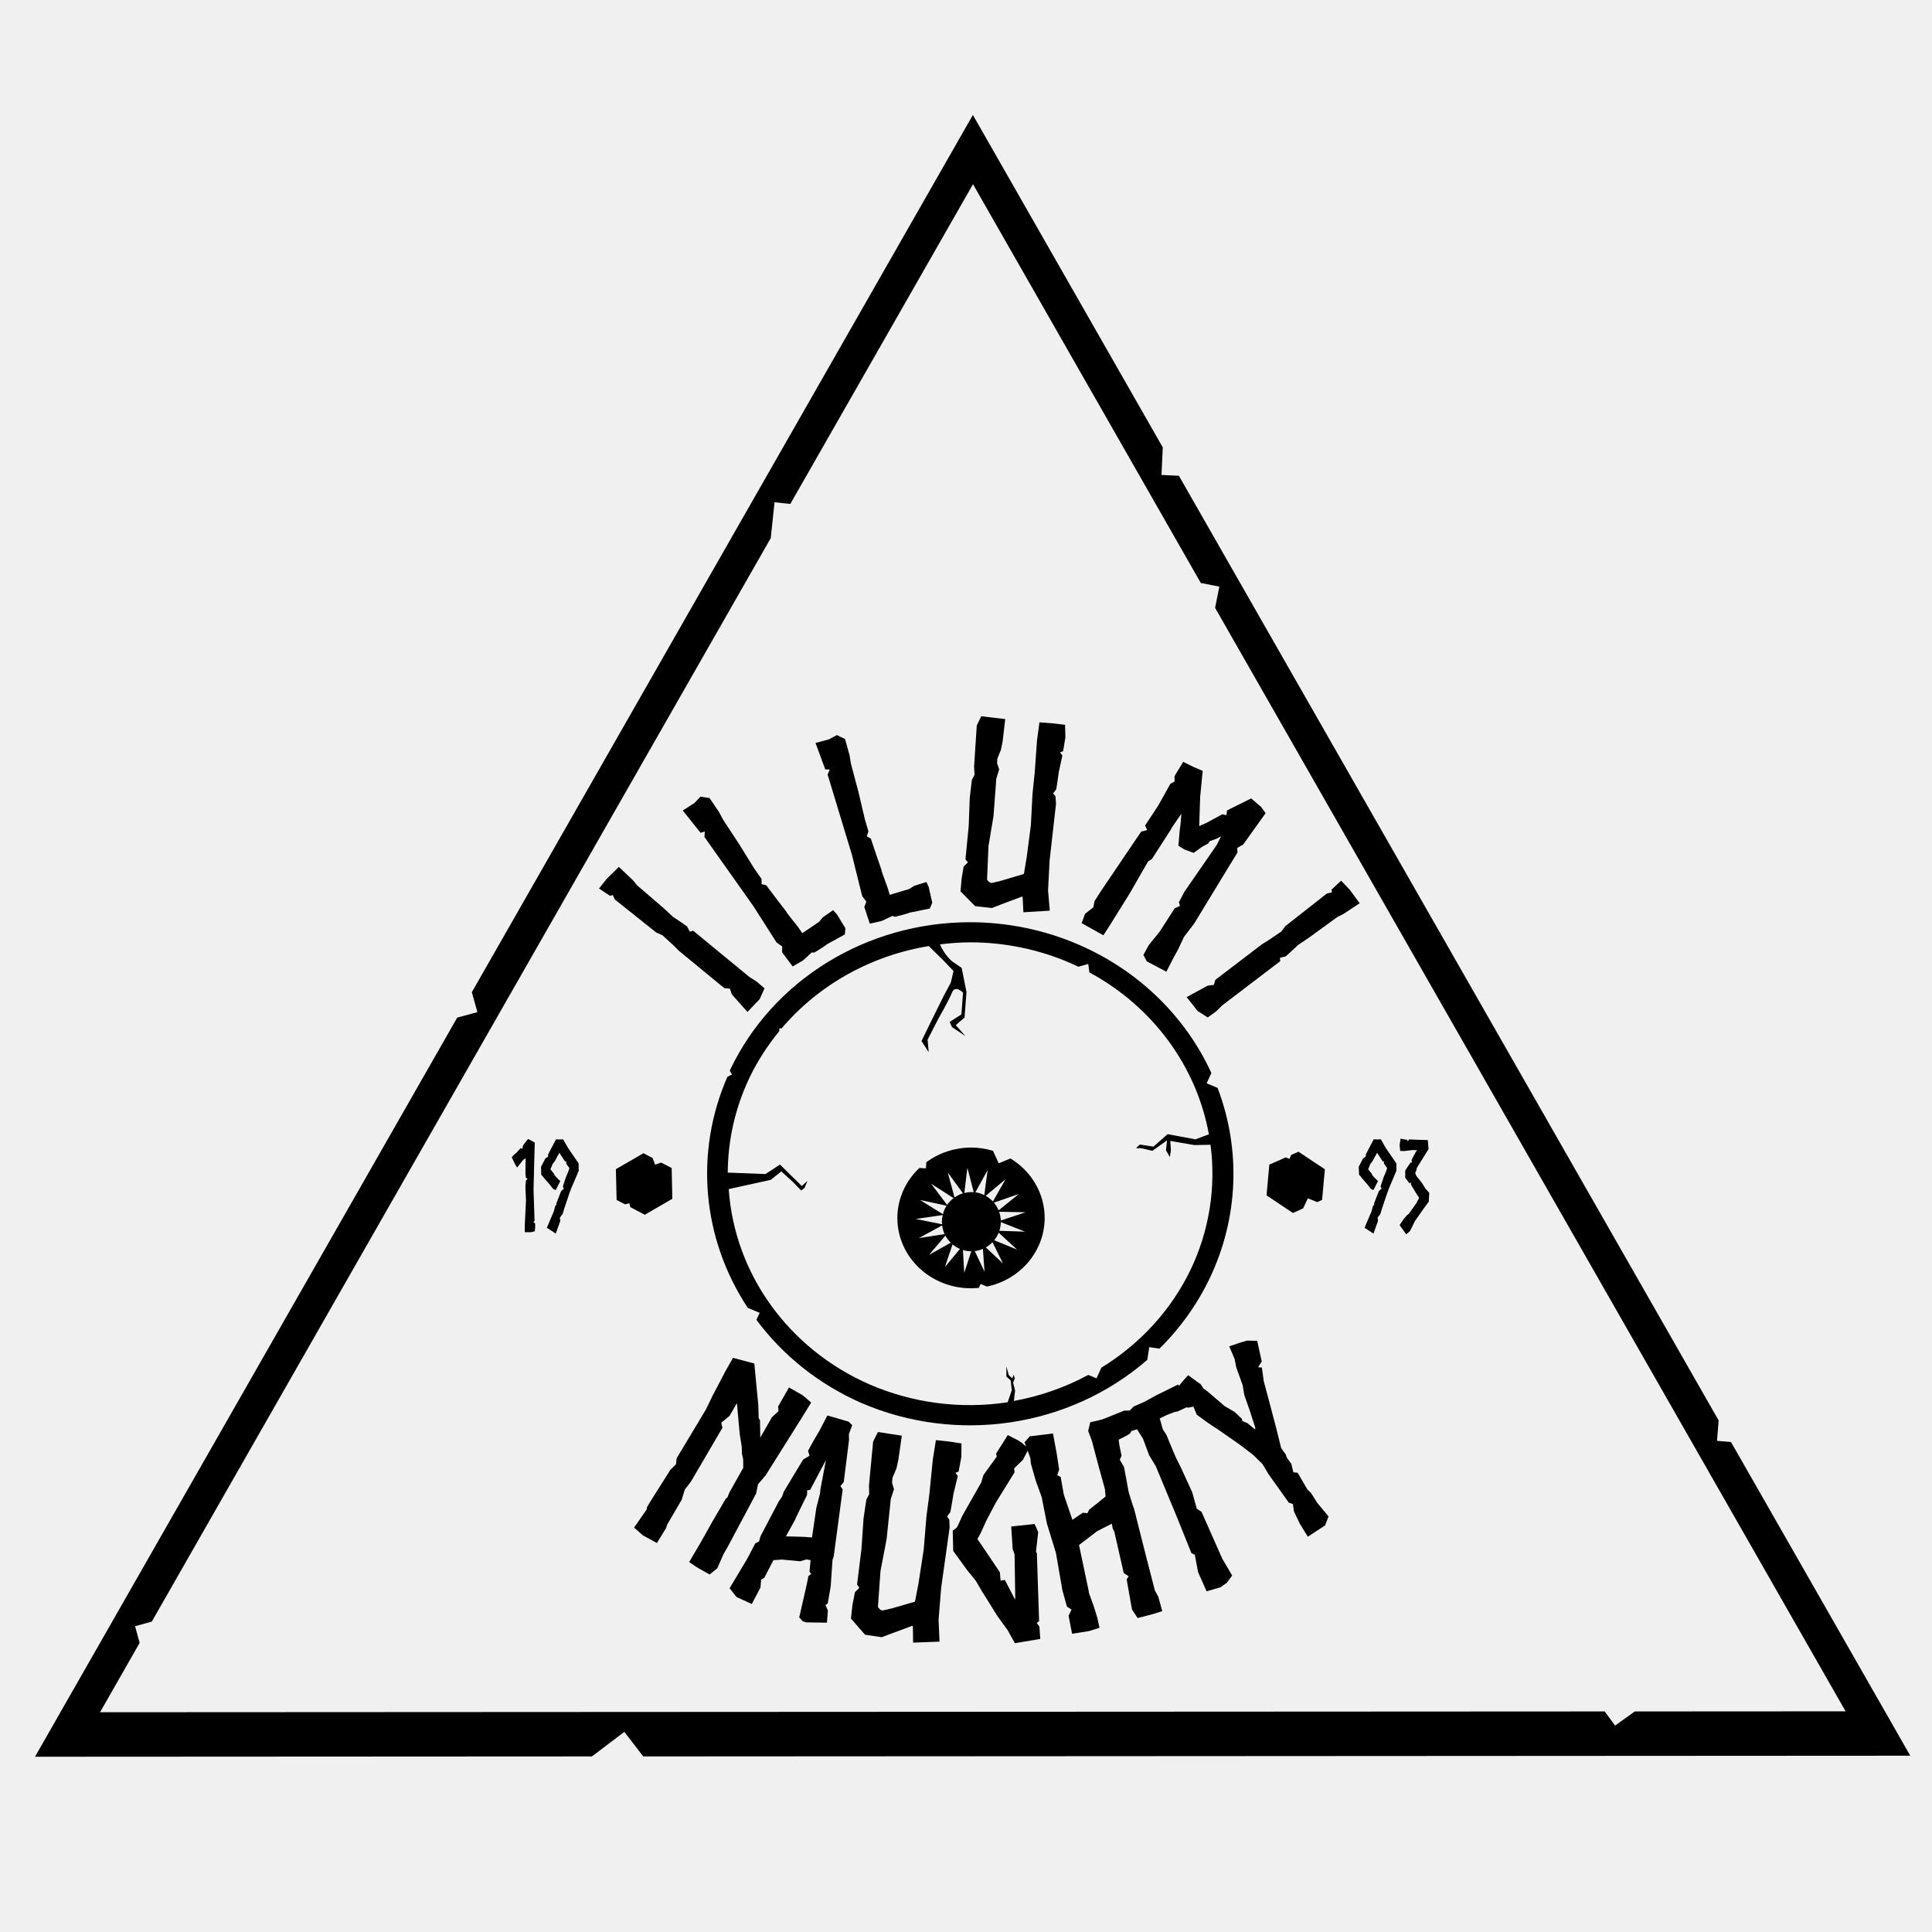
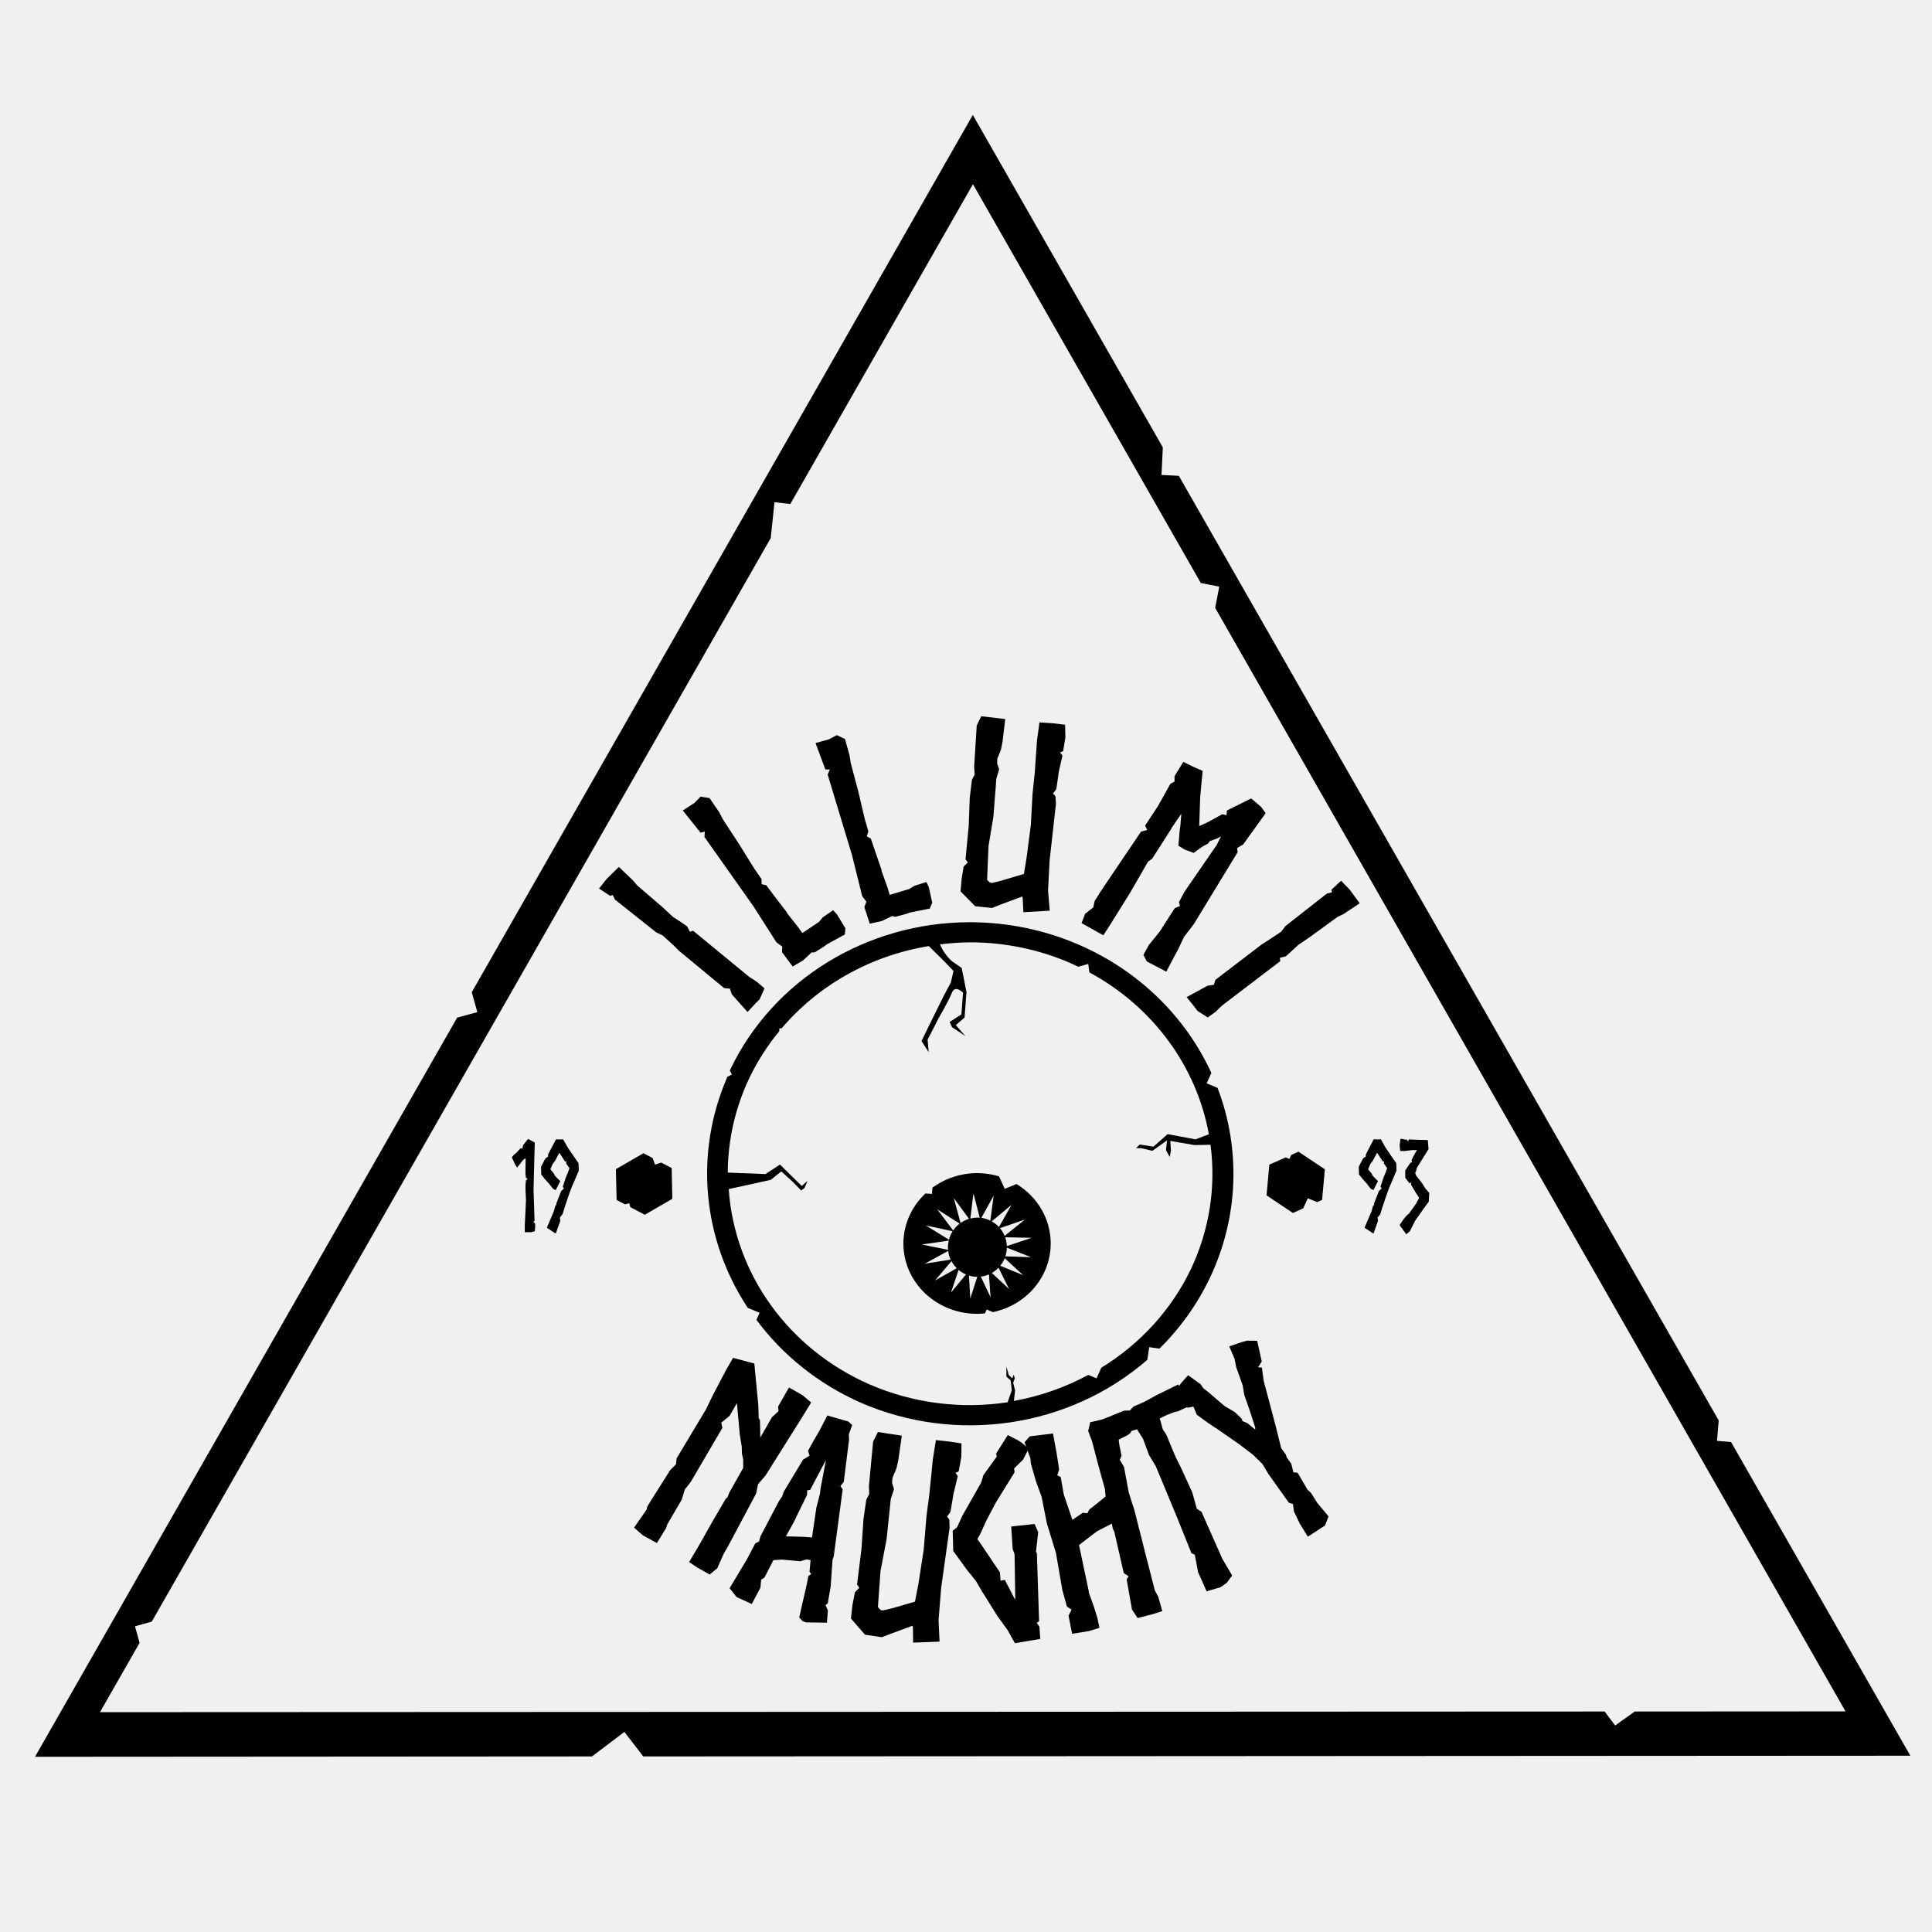
- <svg xmlns="http://www.w3.org/2000/svg" viewBox="0 0 32 32">
-   <path style="fill:#000;fill-rule:evenodd;stroke:#000;stroke-width:0;stroke-miterlimit:4;stroke-dasharray:none" d="M16.064 15.275a4.364 4.167 0 0 0-3.968 2.439 4.364 4.167 0 0 0-.008.02l.035.063-.075.038a4.364 4.167 0 0 0 .338 3.828l.196.081-.053.117a4.364 4.167 0 0 0 1.728 1.372 4.364 4.167 0 0 0 4.746-.71l.032-.21.17.024a4.364 4.167 0 0 0 .832-1.166 4.364 4.167 0 0 0 .13-3.152l-.181-.076.078-.171a4.364 4.167 0 0 0-2.187-2.121 4.364 4.167 0 0 0-1.813-.376zm.001.333a4.015 3.834 0 0 1 1.668.345 4.015 3.834 0 0 1 .128.059l.164-.046.019.14a4.015 3.834 0 0 1 1.979 2.682l-.223.083-.46-.086-.235.207-.226-.035-.063.06h.081l.19.044.243-.173-.018.164.064.112.018-.112-.01-.155.398.069.268-.005a4.015 3.834 0 0 1-.33 2.07 4.015 3.834 0 0 1-1.478 1.622l-.08.177-.137-.057a4.015 3.834 0 0 1-1.232.431l.02-.172-.032-.13.027-.072-.018-.06-.023.06-.058-.052-.04-.146v.168l.071.064.018.164-.068.198a4.015 3.834 0 0 1-2.288-.296 4.015 3.834 0 0 1-2.332-3.235l.696-.153.175-.14.193.176.136.14.055-.04.05-.12-.095.086-.361-.355-.24.157-.625-.024a4.015 3.834 0 0 1 .359-1.57 4.015 3.834 0 0 1 .494-.772l.002-.048.037.001a4.015 3.834 0 0 1 2.438-1.363l.247.243.162.17-.044.19-.118.222-.199.402-.169.346.119.184-.018-.207.183-.356s.165-.284.22-.422c.053-.137.184 0 .184 0l-.027.36-.195.125.04.086.222.148-.16-.182.145-.125.032-.423-.08-.4-.155-.106s-.128-.101-.204-.283a4.015 3.834 0 0 1 .496-.034z" />
-   <path style="fill:#000;fill-rule:evenodd;stroke:#000;stroke-width:0;stroke-miterlimit:4;stroke-dasharray:none;stroke-opacity:1" d="M16.083 19.007a1.22 1.165 0 0 0-.739.242l-.008.103-.108-.007a1.22 1.165 0 0 0-.365.827 1.22 1.165 0 0 0 1.22 1.166 1.22 1.165 0 0 0 .13-.007l.03-.065.103.044a1.22 1.165 0 0 0 .957-1.138 1.22 1.165 0 0 0-.567-.984l-.194.08-.095-.207a1.22 1.165 0 0 0-.364-.054zm-.06.336.105.403a.488.49 0 0 0-.04-.002.488.49 0 0 0-.116.016zm.335.038-.055.414a.488.49 0 0 0-.148-.047zm-.66.04.252.344a.488.49 0 0 0-.14.069zm.957.111-.209.368a.488.49 0 0 0-.12-.093zm-1.232.075.372.237a.488.49 0 0 0-.108.113zm1.452.17-.335.27a.488.49 0 0 0-.078-.128zm-1.638.098.441.095a.488.49 0 0 0-.06.141zm1.312.195.438.009-.411.137a.488.49 0 0 0-.027-.146zm-.934.055a.488.49 0 0 0-.015.11.488.49 0 0 0 .005.043l-.438-.088zm.962.117.4.158-.425-.014a.488.49 0 0 0 .025-.144zm-.972.054a.488.49 0 0 0 .04.145l-.426.066zm.936.121.305.28-.379-.155a.488.49 0 0 0 .074-.125zm-.882.048a.488.49 0 0 0 .088.118l-.359.202zm.78.11.174.352-.285-.266a.488.49 0 0 0 .111-.087zm-.662.036a.488.49 0 0 0 .123.075l-.249.3zm.503.074.027.378-.162-.341a.488.49 0 0 0 .135-.037zm-.331.02a.488.49 0 0 0 .138.02l-.116.358z" />
-   <g aria-label="ILLUMI" style="font-weight:700;font-size:6.956px;line-height:1.25;font-family:Norse;-inkscape-font-specification:'Norse, Bold';stroke-width:.021">
-     <path d="m45.383 38.715.277.265.15.157.985.848.19.164.144.014.05.154.406.478.214-.238.1-.106.127-.296-.19-.173-.11-.076-.088-.057-1.46-1.258-.087.026-.07-.142-.14-.103-.224-.156-.255-.248-.677-.61-.11-.14-.361-.358-.316.325-.198.261.286.2.068-.024.058.124 1.068.892zM49.437 38.352l-.432.305-.112-.168-.293-.39.002-.009-.284-.388-.247-.345-.12-.029-.001-.14-.19-.284-.39-.66-.414-.66-.108-.212-.245-.38-.234-.037-.16.174-.3.2.46.605.112-.033-.01.148 1.27 1.88.597.981.148.11-.005.154.274.386.268-.162.224-.216h.075l.249-.166.077-.06.459-.264.013-.168-.22-.38-.098-.11-.264.193zM51.774 37.46l-.505.158-.055-.194-.159-.461.005-.009-.15-.456-.13-.405-.104-.064.041-.135-.092-.328-.168-.747-.192-.756-.037-.235-.116-.437-.211-.107-.206.116-.348.098.253.717.116.003-.055.138.63 2.179.265 1.118.108.15-.053.145.142.452.305-.072.279-.137.072.023.287-.08.092-.034.518-.11.065-.156-.092-.43-.06-.134-.311.102zM53.231 36.655l.062.083-.11.115-.052.324-.028.346.38.402.435.05.233-.096.553-.217.009.05.018.379.683-.044-.044-.55.04-.813.166-1.536-.014-.204-.062-.076.08-.11.017-.097.052-.38.093-.444-.062-.083.08-.034.059-.372-.008-.343-.318-.039-.346-.027-.063.49-.06.874-.057.575-.042.849-.109.877-.072.447-.592.185-.236.06-.055-.012-.07-.07.003-.104.033-.815.13-.812.037-.52.019-.257.016-.236.075-.258-.054-.16.005-.125.094-.242.043-.22.069-.615-.622-.076-.115.248-.07 1.118.013.218-.07.14-.055.49-.027.76zM59.31 34.957l.065-.703-.237-.105-.266-.139-.198.336-.03.062.005.11-.012.034-.099.053-.16.302-.161.3-.334.53.055.124-.157.042-1.038 1.608-.094.154-.073.118-.034.175-.212.172-.091.255.564.33.157-.254.523-.879.476-.867.104-.075.503-.818-.003-.01.004-.005.256-.39-.025.32-.017.12-.005.062-.03.366.157.104.239.09.214-.162.165-.095.036-.06.18-.068.112-.062-.11.234-.836 1.266-.144.287.028.1-.136.063-.39.634-.282.365-.14.266.088.176.507.279.194-.395.105-.197.158-.352.26-.355 1.126-1.937-.009-.12.155-.092.581-.851-.116-.17-.258-.231-.625.326-.014.13-.107-.026-.401.228-.196.092-.002-.01zM61.41 38.614l-.312.222-.181.118-1.017.812-.196.156-.04.139-.16.021-.545.31.194.255.085.118.267.179.206-.155.095-.094.072-.076 1.506-1.202-.01-.09.154-.042.127-.12.195-.19.29-.205.725-.552.158-.082.418-.29-.26-.37-.22-.242-.25.244.012.07-.133.035-1.074.884z" style="font-size:6.956px" transform="matrix(.6395 0 0 .61057 -18.05 -8.147)" />
+ <svg xmlns="http://www.w3.org/2000/svg" viewBox="0 0 32 32" version="1.1" id="svg28">
+   <defs id="defs32" />
+   <path style="fill:#000;fill-rule:evenodd;stroke:#000;stroke-width:0;stroke-miterlimit:4;stroke-dasharray:none" d="M16.064 15.275a4.364 4.167 0 0 0-3.968 2.439 4.364 4.167 0 0 0-.008.02l.035.063-.075.038a4.364 4.167 0 0 0 .338 3.828l.196.081-.053.117a4.364 4.167 0 0 0 1.728 1.372 4.364 4.167 0 0 0 4.746-.71l.032-.21.17.024a4.364 4.167 0 0 0 .832-1.166 4.364 4.167 0 0 0 .13-3.152l-.181-.076.078-.171a4.364 4.167 0 0 0-2.187-2.121 4.364 4.167 0 0 0-1.813-.376zm.001.333a4.015 3.834 0 0 1 1.668.345 4.015 3.834 0 0 1 .128.059l.164-.046.019.14a4.015 3.834 0 0 1 1.979 2.682l-.223.083-.46-.086-.235.207-.226-.035-.063.06h.081l.19.044.243-.173-.018.164.064.112.018-.112-.01-.155.398.069.268-.005a4.015 3.834 0 0 1-.33 2.07 4.015 3.834 0 0 1-1.478 1.622l-.08.177-.137-.057a4.015 3.834 0 0 1-1.232.431l.02-.172-.032-.13.027-.072-.018-.06-.023.06-.058-.052-.04-.146v.168l.071.064.018.164-.068.198a4.015 3.834 0 0 1-2.288-.296 4.015 3.834 0 0 1-2.332-3.235l.696-.153.175-.14.193.176.136.14.055-.04.05-.12-.095.086-.361-.355-.24.157-.625-.024a4.015 3.834 0 0 1 .359-1.57 4.015 3.834 0 0 1 .494-.772l.002-.048.037.001a4.015 3.834 0 0 1 2.438-1.363l.247.243.162.17-.044.19-.118.222-.199.402-.169.346.119.184-.018-.207.183-.356s.165-.284.22-.422c.053-.137.184 0 .184 0l-.027.36-.195.125.04.086.222.148-.16-.182.145-.125.032-.423-.08-.4-.155-.106s-.128-.101-.204-.283a4.015 3.834 0 0 1 .496-.034z" id="path2" />
+   <path style="fill:#000000;fill-rule:evenodd;stroke:#000000;stroke-width:0;stroke-miterlimit:4;stroke-dasharray:none;stroke-opacity:1" d="m 16.183,19.43 a 1.22,1.165 0 0 0 -0.739,0.242 l -0.008,0.103 -0.108,-0.007 a 1.22,1.165 0 0 0 -0.365,0.827 1.22,1.165 0 0 0 1.22,1.166 1.22,1.165 0 0 0 0.13,-0.007 l 0.03,-0.065 0.103,0.044 a 1.22,1.165 0 0 0 0.957,-1.138 1.22,1.165 0 0 0 -0.567,-0.984 l -0.194,0.08 -0.095,-0.207 a 1.22,1.165 0 0 0 -0.364,-0.054 z m -0.06,0.336 0.105,0.403 a 0.488,0.49 0 0 0 -0.04,-0.002 0.488,0.49 0 0 0 -0.116,0.016 z m 0.335,0.038 -0.055,0.414 a 0.488,0.49 0 0 0 -0.148,-0.047 z m -0.66,0.04 0.252,0.344 a 0.488,0.49 0 0 0 -0.14,0.069 z m 0.957,0.111 -0.209,0.368 a 0.488,0.49 0 0 0 -0.12,-0.093 z m -1.232,0.075 0.372,0.237 a 0.488,0.49 0 0 0 -0.108,0.113 z m 1.452,0.17 -0.335,0.27 a 0.488,0.49 0 0 0 -0.078,-0.128 z m -1.638,0.098 0.441,0.095 a 0.488,0.49 0 0 0 -0.06,0.141 z m 1.312,0.195 0.438,0.009 -0.411,0.137 a 0.488,0.49 0 0 0 -0.027,-0.146 z m -0.934,0.055 a 0.488,0.49 0 0 0 -0.015,0.11 0.488,0.49 0 0 0 0.005,0.043 l -0.438,-0.088 z m 0.962,0.117 0.4,0.158 -0.425,-0.014 a 0.488,0.49 0 0 0 0.025,-0.144 z m -0.972,0.054 a 0.488,0.49 0 0 0 0.04,0.145 l -0.426,0.066 z m 0.936,0.121 0.305,0.28 -0.379,-0.155 a 0.488,0.49 0 0 0 0.074,-0.125 z m -0.882,0.048 a 0.488,0.49 0 0 0 0.088,0.118 l -0.359,0.202 z m 0.78,0.11 0.174,0.352 -0.285,-0.266 a 0.488,0.49 0 0 0 0.111,-0.087 z m -0.662,0.036 a 0.488,0.49 0 0 0 0.123,0.075 l -0.249,0.3 z m 0.503,0.074 0.027,0.378 -0.162,-0.341 a 0.488,0.49 0 0 0 0.135,-0.037 z m -0.331,0.02 a 0.488,0.49 0 0 0 0.138,0.02 l -0.116,0.358 z" id="path4" />
+   <g aria-label="ILLUMI" style="font-weight:700;font-size:6.956px;line-height:1.25;font-family:Norse;-inkscape-font-specification:'Norse, Bold';stroke-width:.021" id="g8">
+     <path id="path6" style="font-size:6.956px;stroke-width:0.013" d="M 16.113 1.904 L 7.814 16.434 L 7.906 16.764 L 7.572 16.855 L 0.58 29.098 L 9.805 29.092 L 10.342 28.686 L 10.654 29.092 L 31.641 29.08 L 28.672 23.885 L 28.439 23.865 L 28.467 23.527 L 19.525 7.881 L 19.238 7.867 L 19.26 7.41 L 16.113 1.904 z M 16.115 3.051 L 19.889 9.656 L 20.195 9.717 L 20.127 10.068 L 30.568 28.346 L 27.076 28.348 L 26.752 28.58 L 26.578 28.348 L 1.656 28.359 L 2.312 27.211 L 2.236 26.936 L 2.514 26.859 L 12.766 8.912 L 12.828 8.318 L 13.09 8.348 L 16.115 3.051 z M 16.252 11.863 L 16.178 12.016 L 16.135 12.697 L 16.143 12.83 L 16.098 12.916 L 16.062 13.215 L 16.045 13.68 L 15.992 14.234 L 16.031 14.283 L 15.961 14.354 L 15.928 14.553 L 15.91 14.764 L 16.152 15.01 L 16.43 15.039 L 16.58 14.98 L 16.934 14.848 L 16.939 14.879 L 16.951 15.109 L 17.387 15.084 L 17.359 14.748 L 17.385 14.252 L 17.49 13.312 L 17.482 13.189 L 17.441 13.143 L 17.494 13.074 L 17.504 13.016 L 17.537 12.783 L 17.598 12.514 L 17.557 12.463 L 17.609 12.441 L 17.646 12.215 L 17.641 12.004 L 17.438 11.98 L 17.217 11.965 L 17.176 12.264 L 17.139 12.797 L 17.102 13.148 L 17.074 13.666 L 17.004 14.203 L 16.959 14.475 L 16.58 14.588 L 16.43 14.625 L 16.395 14.617 L 16.35 14.574 L 16.352 14.512 L 16.373 14.014 L 16.455 13.518 L 16.479 13.201 L 16.492 13.043 L 16.502 12.898 L 16.549 12.742 L 16.516 12.645 L 16.518 12.568 L 16.578 12.42 L 16.605 12.285 L 16.65 11.91 L 16.252 11.863 z M 13.861 12.176 L 13.73 12.246 L 13.508 12.307 L 13.67 12.744 L 13.744 12.746 L 13.709 12.83 L 14.111 14.16 L 14.281 14.844 L 14.35 14.934 L 14.316 15.023 L 14.406 15.299 L 14.602 15.256 L 14.779 15.172 L 14.826 15.186 L 15.01 15.137 L 15.068 15.115 L 15.4 15.049 L 15.441 14.953 L 15.383 14.691 L 15.344 14.609 L 15.145 14.672 L 15.059 14.725 L 14.736 14.822 L 14.701 14.703 L 14.6 14.422 L 14.604 14.416 L 14.508 14.137 L 14.424 13.891 L 14.357 13.852 L 14.383 13.77 L 14.324 13.568 L 14.217 13.113 L 14.094 12.65 L 14.07 12.508 L 13.996 12.24 L 13.861 12.176 z M 19.6 12.619 L 19.473 12.824 L 19.453 12.861 L 19.455 12.928 L 19.449 12.949 L 19.385 12.982 L 19.283 13.166 L 19.18 13.35 L 18.967 13.674 L 19.002 13.748 L 18.9 13.773 L 18.236 14.756 L 18.178 14.85 L 18.131 14.922 L 18.109 15.029 L 17.973 15.135 L 17.914 15.289 L 18.275 15.492 L 18.375 15.336 L 18.711 14.799 L 19.016 14.27 L 19.082 14.225 L 19.402 13.725 L 19.4 13.719 L 19.404 13.715 L 19.566 13.479 L 19.551 13.674 L 19.541 13.746 L 19.537 13.783 L 19.518 14.008 L 19.619 14.07 L 19.771 14.127 L 19.908 14.027 L 20.014 13.969 L 20.037 13.932 L 20.152 13.891 L 20.223 13.854 L 20.152 13.996 L 19.619 14.77 L 19.527 14.943 L 19.545 15.006 L 19.457 15.043 L 19.207 15.432 L 19.027 15.654 L 18.938 15.816 L 18.994 15.924 L 19.318 16.094 L 19.443 15.854 L 19.51 15.732 L 19.611 15.518 L 19.777 15.301 L 20.498 14.117 L 20.492 14.045 L 20.59 13.988 L 20.963 13.469 L 20.889 13.365 L 20.723 13.225 L 20.322 13.424 L 20.314 13.502 L 20.246 13.486 L 19.99 13.625 L 19.863 13.682 L 19.863 13.676 L 19.879 13.197 L 19.92 12.768 L 19.77 12.703 L 19.6 12.619 z M 11.604 13.195 L 11.5 13.301 L 11.309 13.424 L 11.604 13.793 L 11.674 13.773 L 11.668 13.863 L 12.48 15.012 L 12.861 15.609 L 12.957 15.678 L 12.953 15.771 L 13.129 16.008 L 13.301 15.908 L 13.443 15.775 L 13.492 15.775 L 13.65 15.676 L 13.699 15.639 L 13.994 15.477 L 14.002 15.375 L 13.861 15.143 L 13.799 15.076 L 13.629 15.193 L 13.564 15.27 L 13.289 15.455 L 13.217 15.354 L 13.029 15.115 L 13.031 15.109 L 12.85 14.873 L 12.691 14.662 L 12.615 14.645 L 12.613 14.559 L 12.492 14.385 L 12.242 13.982 L 11.979 13.58 L 11.91 13.449 L 11.752 13.219 L 11.604 13.195 z M 10.25 14.359 L 10.049 14.557 L 9.922 14.717 L 10.105 14.838 L 10.148 14.824 L 10.186 14.9 L 10.869 15.443 L 10.973 15.492 L 11.15 15.652 L 11.246 15.748 L 11.875 16.268 L 11.996 16.367 L 12.09 16.375 L 12.121 16.469 L 12.381 16.762 L 12.518 16.615 L 12.582 16.551 L 12.662 16.371 L 12.541 16.266 L 12.471 16.219 L 12.414 16.184 L 11.48 15.416 L 11.426 15.432 L 11.381 15.344 L 11.291 15.281 L 11.148 15.188 L 10.984 15.035 L 10.551 14.662 L 10.48 14.578 L 10.25 14.359 z M 22.213 14.588 L 22.053 14.736 L 22.061 14.779 L 21.977 14.801 L 21.289 15.34 L 21.223 15.43 L 21.021 15.564 L 20.906 15.637 L 20.256 16.133 L 20.131 16.229 L 20.105 16.312 L 20.002 16.326 L 19.654 16.516 L 19.779 16.67 L 19.832 16.742 L 20.004 16.852 L 20.135 16.758 L 20.195 16.699 L 20.242 16.654 L 21.205 15.92 L 21.199 15.865 L 21.297 15.84 L 21.379 15.766 L 21.504 15.65 L 21.689 15.525 L 22.152 15.188 L 22.254 15.139 L 22.521 14.961 L 22.354 14.734 L 22.213 14.588 z " />
  </g>
-   <g style="font-size:6.951px;line-height:1.25;stroke-width:.174">
-     <path d="m51.442 57.898.097-.2.619-1.392.031-.24.177-.238.807-1.51.219-.419-.236-.168-.366-.17-.242.501.02.118-.156.164-.26.538-.043-.438-.038-.049-.036-.326-.188-1.048-.56-.102-.158.326-.29.663-.147.368-.655 1.29-.004.152-.138.158-.467.87-.052.106-.008.066-.286.48.245.18.375.166.206-.395.024-.097.32-.647.06-.265.14-.21.703-1.421-.036-.118v-.015l.196-.183.164-.338.053.304.084.48.076.307.02.18.043.137.019.217-.309.654-.039.128-.034.022-.296.598-.282.597-.242.485.207.116.347.16.184-.173zM53.698 57.943l-.003.236.05.056-.07.053-.022.196-.13.87.098.09.087.023.54-.033v-.309l-.073-.134.055-.043.041-.441-.007-.67.024-.094.094-1.706-.065-.081.078-.11.05-1.085-.01-.074-.006-.059.067-.234-.1-.083-.56-.115-.176.407-.133.267-.117.257.049.12-.158.11-.434.85-.031.122-.077.13-.053.123-.347.794-.028.136-.093.055-.177.407-.393.775.198.209.407.147.19-.432.001-.2.08-.059.197-.459.148-.02.068-.01.479.008.158-.06.007.002.098.01zm-.223-1.701-.006-.116.076-.017.346-.786-.082.74-.004.127-.064.357-.052.762-.2-.001-.473.022.02-.046.192-.416-.008.005zM54.947 58.412l.065.08-.104.12-.038.325-.011.347.397.383.437.03.229-.106.542-.243.011.049.036.378.679-.076-.069-.546.001-.815.095-1.54-.024-.203-.065-.073.075-.115.012-.097.034-.38.073-.45-.066-.08.079-.037.04-.374-.024-.342-.318-.024-.348-.011-.04.492-.018.876-.03.576-.003.85-.067.88-.052.45-.582.213-.233.071-.056-.01-.073-.066-.001-.105-.006-.815.092-.816.013-.522.007-.257.005-.236.063-.261-.062-.157v-.125l.083-.246.032-.221.04-.618-.624-.047-.104.252-.017 1.12.023.217-.063.143-.033.493.009.759zM58.803 56.653l.084.571.04.08.02.052.106 1.094-.002.043-.303-.478-.108.028-.036-.212-.496-.614-.151-.183.07-.15.119-.324.209-.477.424-.808-.02-.096.213-.239.123-.29-.202-.141-.083-.045-.282-.116-.264.491.024.074-.305.49-.044.196-.416.87-.098.265-.027.053-.095.083.055.511.399.459.245.254.199.282.008.006.42.56.29.333.104.154.114.167.645-.157-.048-.309-.075-.088.056-.05-.196-1.713-.026-.038.017-.5-.11-.196z" style="font-weight:700;font-size:6.951px;font-family:Norse;-inkscape-font-specification:'Norse, Bold'" transform="matrix(.63862 .04805 -.05161 .65134 -17.88 -14.442)" />
-     <path d="m60.251 58.16.151.41.126.069-.064.16.127.449.429-.099.266-.103-.075-.246-.118-.29-.156-.337v-.022l-.348-1.159.442-.388.006-.002.355-.213.032.12.05.086.325 1.02.134.073-.046.082.2.754.162.202.382-.127.24-.094-.134-.359-.1-.15-.294-.84-.406-1.176-.057-.127-.118-.29-.173-.632-.123-.171.037-.108-.076-.253.002.007-.086-.39-.09-.336-.38.112-.246.075-.035.224.12.253.21.589.22.594.033.187-.062.057-.106.1-.23.21-.036.092-.119-.005-.244.191-.01.011-.273-.62-.118-.444-.092-.036.037-.151-.1-.414-.132-.483-.591.116-.124.158.182.393.025.139.164.429.182.393.188.656.294.73z" style="font-weight:700;font-size:6.951px;font-family:Norse;-inkscape-font-specification:'Norse, Bold'" transform="matrix(.63862 .04805 -.05161 .65134 -17.88 -14.442)" />
-     <path d="m62.263 53.067-.27.173a4.19 4.19 0 0 1-.259.135c-.049.027-.08.1-.116.12l-.143.015-.607.295.257.51.114.032.364-.217a.482.482 0 0 0 .087-.072l.014-.047.144-.056.174.23.19.402.195.266.655 1.258.443.875.089.031.12.434.259.468.35-.129.153-.124.123-.195-.288-.405-.631-1.145-.137-.075.003-.01-.147-.395-.265-.465-.057-.103c-.023-.043-.06-.094-.087-.143a3.444 3.444 0 0 1-.14-.24l-.237-.457-.098-.12-.104-.276.188-.105.19-.088.07-.016.274-.15-.14-.297-.177-.235z" style="font-weight:700;font-size:6.951px;font-family:Norse;-inkscape-font-specification:'Norse, Bold'" transform="matrix(.63862 .04805 -.05161 .65134 -17.88 -14.442)" />
-     <path d="m66.893 56.028.07-.234-.32-.323-.18-.238-.096-.075-.29-.409-.11-.002-.07-.21-.131-.154-.031-.072-.132-.154-.193-.565-.283-.789-.11-.304-.052-.233-.023-.107-.099-.001.082-.154-.16-.513-.264.015-.145.053-.3.125.163.305.06.21.203.443.062.244.174.386.176.42v.045l-.216-.148-.13-.04-.018-.056-.2-.16-.272-.13-.44-.317-.147-.095-.073-.093-.343-.206-.145.186-.225.331.128.183.303.123.138-.04.106.2.292.177.223.124-.004-.006.641.369.379.24.263.218.175.242.582.683.11.028.04.182.174.296.236.319z" style="font-weight:700;font-size:6.951px;font-family:Norse;-inkscape-font-specification:'Norse, Bold'" transform="matrix(.63862 .04805 -.05161 .65134 -17.88 -14.442)" />
+   <g style="font-size:6.951px;line-height:1.25;stroke-width:.174" id="g18">
+     <path d="m51.442 57.898.097-.2.619-1.392.031-.24.177-.238.807-1.51.219-.419-.236-.168-.366-.17-.242.501.02.118-.156.164-.26.538-.043-.438-.038-.049-.036-.326-.188-1.048-.56-.102-.158.326-.29.663-.147.368-.655 1.29-.004.152-.138.158-.467.87-.052.106-.008.066-.286.48.245.18.375.166.206-.395.024-.097.32-.647.06-.265.14-.21.703-1.421-.036-.118v-.015l.196-.183.164-.338.053.304.084.48.076.307.02.18.043.137.019.217-.309.654-.039.128-.034.022-.296.598-.282.597-.242.485.207.116.347.16.184-.173zM53.698 57.943l-.003.236.05.056-.07.053-.022.196-.13.87.098.09.087.023.54-.033v-.309l-.073-.134.055-.043.041-.441-.007-.67.024-.094.094-1.706-.065-.081.078-.11.05-1.085-.01-.074-.006-.059.067-.234-.1-.083-.56-.115-.176.407-.133.267-.117.257.049.12-.158.11-.434.85-.031.122-.077.13-.053.123-.347.794-.028.136-.093.055-.177.407-.393.775.198.209.407.147.19-.432.001-.2.08-.059.197-.459.148-.02.068-.01.479.008.158-.06.007.002.098.01zm-.223-1.701-.006-.116.076-.017.346-.786-.082.74-.004.127-.064.357-.052.762-.2-.001-.473.022.02-.046.192-.416-.008.005zM54.947 58.412l.065.08-.104.12-.038.325-.011.347.397.383.437.03.229-.106.542-.243.011.049.036.378.679-.076-.069-.546.001-.815.095-1.54-.024-.203-.065-.073.075-.115.012-.097.034-.38.073-.45-.066-.08.079-.037.04-.374-.024-.342-.318-.024-.348-.011-.04.492-.018.876-.03.576-.003.85-.067.88-.052.45-.582.213-.233.071-.056-.01-.073-.066-.001-.105-.006-.815.092-.816.013-.522.007-.257.005-.236.063-.261-.062-.157v-.125l.083-.246.032-.221.04-.618-.624-.047-.104.252-.017 1.12.023.217-.063.143-.033.493.009.759zM58.803 56.653l.084.571.04.08.02.052.106 1.094-.002.043-.303-.478-.108.028-.036-.212-.496-.614-.151-.183.07-.15.119-.324.209-.477.424-.808-.02-.096.213-.239.123-.29-.202-.141-.083-.045-.282-.116-.264.491.024.074-.305.49-.044.196-.416.87-.098.265-.027.053-.095.083.055.511.399.459.245.254.199.282.008.006.42.56.29.333.104.154.114.167.645-.157-.048-.309-.075-.088.056-.05-.196-1.713-.026-.038.017-.5-.11-.196z" style="font-weight:700;font-size:6.951px;font-family:Norse;-inkscape-font-specification:'Norse, Bold'" transform="matrix(.63862 .04805 -.05161 .65134 -17.88 -14.442)" id="path10" />
+     <path d="m60.251 58.16.151.41.126.069-.064.16.127.449.429-.099.266-.103-.075-.246-.118-.29-.156-.337v-.022l-.348-1.159.442-.388.006-.002.355-.213.032.12.05.086.325 1.02.134.073-.046.082.2.754.162.202.382-.127.24-.094-.134-.359-.1-.15-.294-.84-.406-1.176-.057-.127-.118-.29-.173-.632-.123-.171.037-.108-.076-.253.002.007-.086-.39-.09-.336-.38.112-.246.075-.035.224.12.253.21.589.22.594.033.187-.062.057-.106.1-.23.21-.036.092-.119-.005-.244.191-.01.011-.273-.62-.118-.444-.092-.036.037-.151-.1-.414-.132-.483-.591.116-.124.158.182.393.025.139.164.429.182.393.188.656.294.73z" style="font-weight:700;font-size:6.951px;font-family:Norse;-inkscape-font-specification:'Norse, Bold'" transform="matrix(.63862 .04805 -.05161 .65134 -17.88 -14.442)" id="path12" />
+     <path d="m62.263 53.067-.27.173a4.19 4.19 0 0 1-.259.135c-.049.027-.08.1-.116.12l-.143.015-.607.295.257.51.114.032.364-.217a.482.482 0 0 0 .087-.072l.014-.047.144-.056.174.23.19.402.195.266.655 1.258.443.875.089.031.12.434.259.468.35-.129.153-.124.123-.195-.288-.405-.631-1.145-.137-.075.003-.01-.147-.395-.265-.465-.057-.103c-.023-.043-.06-.094-.087-.143a3.444 3.444 0 0 1-.14-.24l-.237-.457-.098-.12-.104-.276.188-.105.19-.088.07-.016.274-.15-.14-.297-.177-.235z" style="font-weight:700;font-size:6.951px;font-family:Norse;-inkscape-font-specification:'Norse, Bold'" transform="matrix(.63862 .04805 -.05161 .65134 -17.88 -14.442)" id="path14" />
+     <path d="m66.893 56.028.07-.234-.32-.323-.18-.238-.096-.075-.29-.409-.11-.002-.07-.21-.131-.154-.031-.072-.132-.154-.193-.565-.283-.789-.11-.304-.052-.233-.023-.107-.099-.001.082-.154-.16-.513-.264.015-.145.053-.3.125.163.305.06.21.203.443.062.244.174.386.176.42v.045l-.216-.148-.13-.04-.018-.056-.2-.16-.272-.13-.44-.317-.147-.095-.073-.093-.343-.206-.145.186-.225.331.128.183.303.123.138-.04.106.2.292.177.223.124-.004-.006.641.369.379.24.263.218.175.242.582.683.11.028.04.182.174.296.236.319z" style="font-weight:700;font-size:6.951px;font-family:Norse;-inkscape-font-specification:'Norse, Bold'" transform="matrix(.63862 .04805 -.05161 .65134 -17.88 -14.442)" id="path16" />
  </g>
-   <path style="fill:#000;fill-rule:evenodd;stroke:#fff;stroke-width:0" d="m10.658 19.101-.457.264.012.51.14.073.07-.019.017.065.24.126.456-.264-.011-.51-.174-.09-.101.034-.04-.109zM21.507 19.076l-.12.053-.031.066-.06-.025-.272.12-.046.509.437.292.17-.077.077-.167.154.064.082-.037.046-.507z" />
-   <g aria-label="1993" style="font-weight:700;font-size:2.667px;line-height:1.25;font-family:Norse;-inkscape-font-specification:'Norse, Bold'">
-     <path d="m8.71 19.504.028.025-.027.023-.008.09.001.07c.002.058.007.11.008.168l-.02.414v.115h.106l.06-.016.007-.084-.003-.046-.028-.023.02-.019-.017-.52.015-.586.006-.19-.108-.06-.021.02-.065.084-.013.06-.026-.014-.075.082-.037.029-.036.042.047.102.04.069.098-.123.044-.034-.003.255zM9.28 19.563l-.052-.05-.044-.049-.003-.016-.065-.082.016-.035.02-.05.039-.05.073-.137.014.02.083.127.021-.004-.005.033.04.059.015.018-.027.078-.03.069-.053.159.018.033-.046.042-.08.207.003.019-.02.02-.024.09-.09.21-.025.062.147.096.075-.209-.007-.056.046-.059.03-.1.065-.194.02-.059.032-.084.047-.108.073-.174-.003-.121-.175-.255-.081-.142-.052.002-.066-.002-.091.173-.04.078v.035l-.046.032-.071.138.004.13.03.033.019.027.081.09.067.085.042.02zM22.824 19.562l-.052-.05-.044-.048-.003-.017-.065-.081.017-.036.019-.05.039-.05.073-.136.014.019.083.127.021-.004-.005.034.04.058.015.019-.027.077-.03.07-.053.158.018.034-.045.041-.081.207.003.02-.02.02-.024.09-.09.21-.025.062.147.096.075-.21-.006-.056.045-.058.03-.1.066-.195.02-.058.031-.084.047-.109.073-.173-.003-.121-.175-.255-.08-.143-.053.003-.066-.003-.091.174-.039.077-.002.036-.045.031-.071.138.005.13.029.033.02.027.08.09.067.086.042.019zM23.275 19.506l.07.094.027-.017-.002.038.1.167h.002l.033.054-.054.1v-.001l-.118.165-.028.02-.024.028-.032.038-.067.1.11.152.062-.054.083-.167.14-.2.088-.12.008-.146-.061-.067-.057-.092-.099-.126-.016-.046.016-.033.013-.052.192-.308-.012-.15-.206-.006-.107-.005-.016.034-.016-.03-.028-.001-.078-.015-.016.107.01.096.071.002.133-.017.063.002h.013l-.022.03-.055.102-.015.038.007.033-.025.004-.087.13z" />
+   <path style="fill:#000;fill-rule:evenodd;stroke:#fff;stroke-width:0" d="m10.658 19.101-.457.264.012.51.14.073.07-.019.017.065.24.126.456-.264-.011-.51-.174-.09-.101.034-.04-.109zM21.507 19.076l-.12.053-.031.066-.06-.025-.272.12-.046.509.437.292.17-.077.077-.167.154.064.082-.037.046-.507z" id="path20" />
+   <g aria-label="1993" style="font-weight:700;font-size:2.667px;line-height:1.25;font-family:Norse;-inkscape-font-specification:'Norse, Bold'" id="g24">
+     <path d="m8.71 19.504.028.025-.027.023-.008.09.001.07c.002.058.007.11.008.168l-.02.414v.115h.106l.06-.016.007-.084-.003-.046-.028-.023.02-.019-.017-.52.015-.586.006-.19-.108-.06-.021.02-.065.084-.013.06-.026-.014-.075.082-.037.029-.036.042.047.102.04.069.098-.123.044-.034-.003.255zM9.28 19.563l-.052-.05-.044-.049-.003-.016-.065-.082.016-.035.02-.05.039-.05.073-.137.014.02.083.127.021-.004-.005.033.04.059.015.018-.027.078-.03.069-.053.159.018.033-.046.042-.08.207.003.019-.02.02-.024.09-.09.21-.025.062.147.096.075-.209-.007-.056.046-.059.03-.1.065-.194.02-.059.032-.084.047-.108.073-.174-.003-.121-.175-.255-.081-.142-.052.002-.066-.002-.091.173-.04.078v.035l-.046.032-.071.138.004.13.03.033.019.027.081.09.067.085.042.02zM22.824 19.562l-.052-.05-.044-.048-.003-.017-.065-.081.017-.036.019-.05.039-.05.073-.136.014.019.083.127.021-.004-.005.034.04.058.015.019-.027.077-.03.07-.053.158.018.034-.045.041-.081.207.003.02-.02.02-.024.09-.09.21-.025.062.147.096.075-.21-.006-.056.045-.058.03-.1.066-.195.02-.058.031-.084.047-.109.073-.173-.003-.121-.175-.255-.08-.143-.053.003-.066-.003-.091.174-.039.077-.002.036-.045.031-.071.138.005.13.029.033.02.027.08.09.067.086.042.019zM23.275 19.506l.07.094.027-.017-.002.038.1.167h.002l.033.054-.054.1v-.001l-.118.165-.028.02-.024.028-.032.038-.067.1.11.152.062-.054.083-.167.14-.2.088-.12.008-.146-.061-.067-.057-.092-.099-.126-.016-.046.016-.033.013-.052.192-.308-.012-.15-.206-.006-.107-.005-.016.034-.016-.03-.028-.001-.078-.015-.016.107.01.096.071.002.133-.017.063.002h.013l-.022.03-.055.102-.015.038.007.033-.025.004-.087.13z" id="path22" />
  </g>
-   <path style="fill:#000;fill-rule:evenodd;stroke:#fff;stroke-width:0;stroke-miterlimit:4;stroke-dasharray:none" d="m16.114 1.904-8.299 14.53.092.33-.334.091L.58 29.097l9.224-.005.537-.407.313.407 20.986-.012-2.969-5.195-.232-.02.027-.338-8.94-15.647-.288-.013.021-.457zm.002 1.147 3.773 6.605.307.06-.07.352 10.443 18.277-3.492.002-.326.234-.172-.234-24.922.013.656-1.149-.076-.276.277-.076L12.766 8.913l.063-.594.261.028z" />
</svg>
